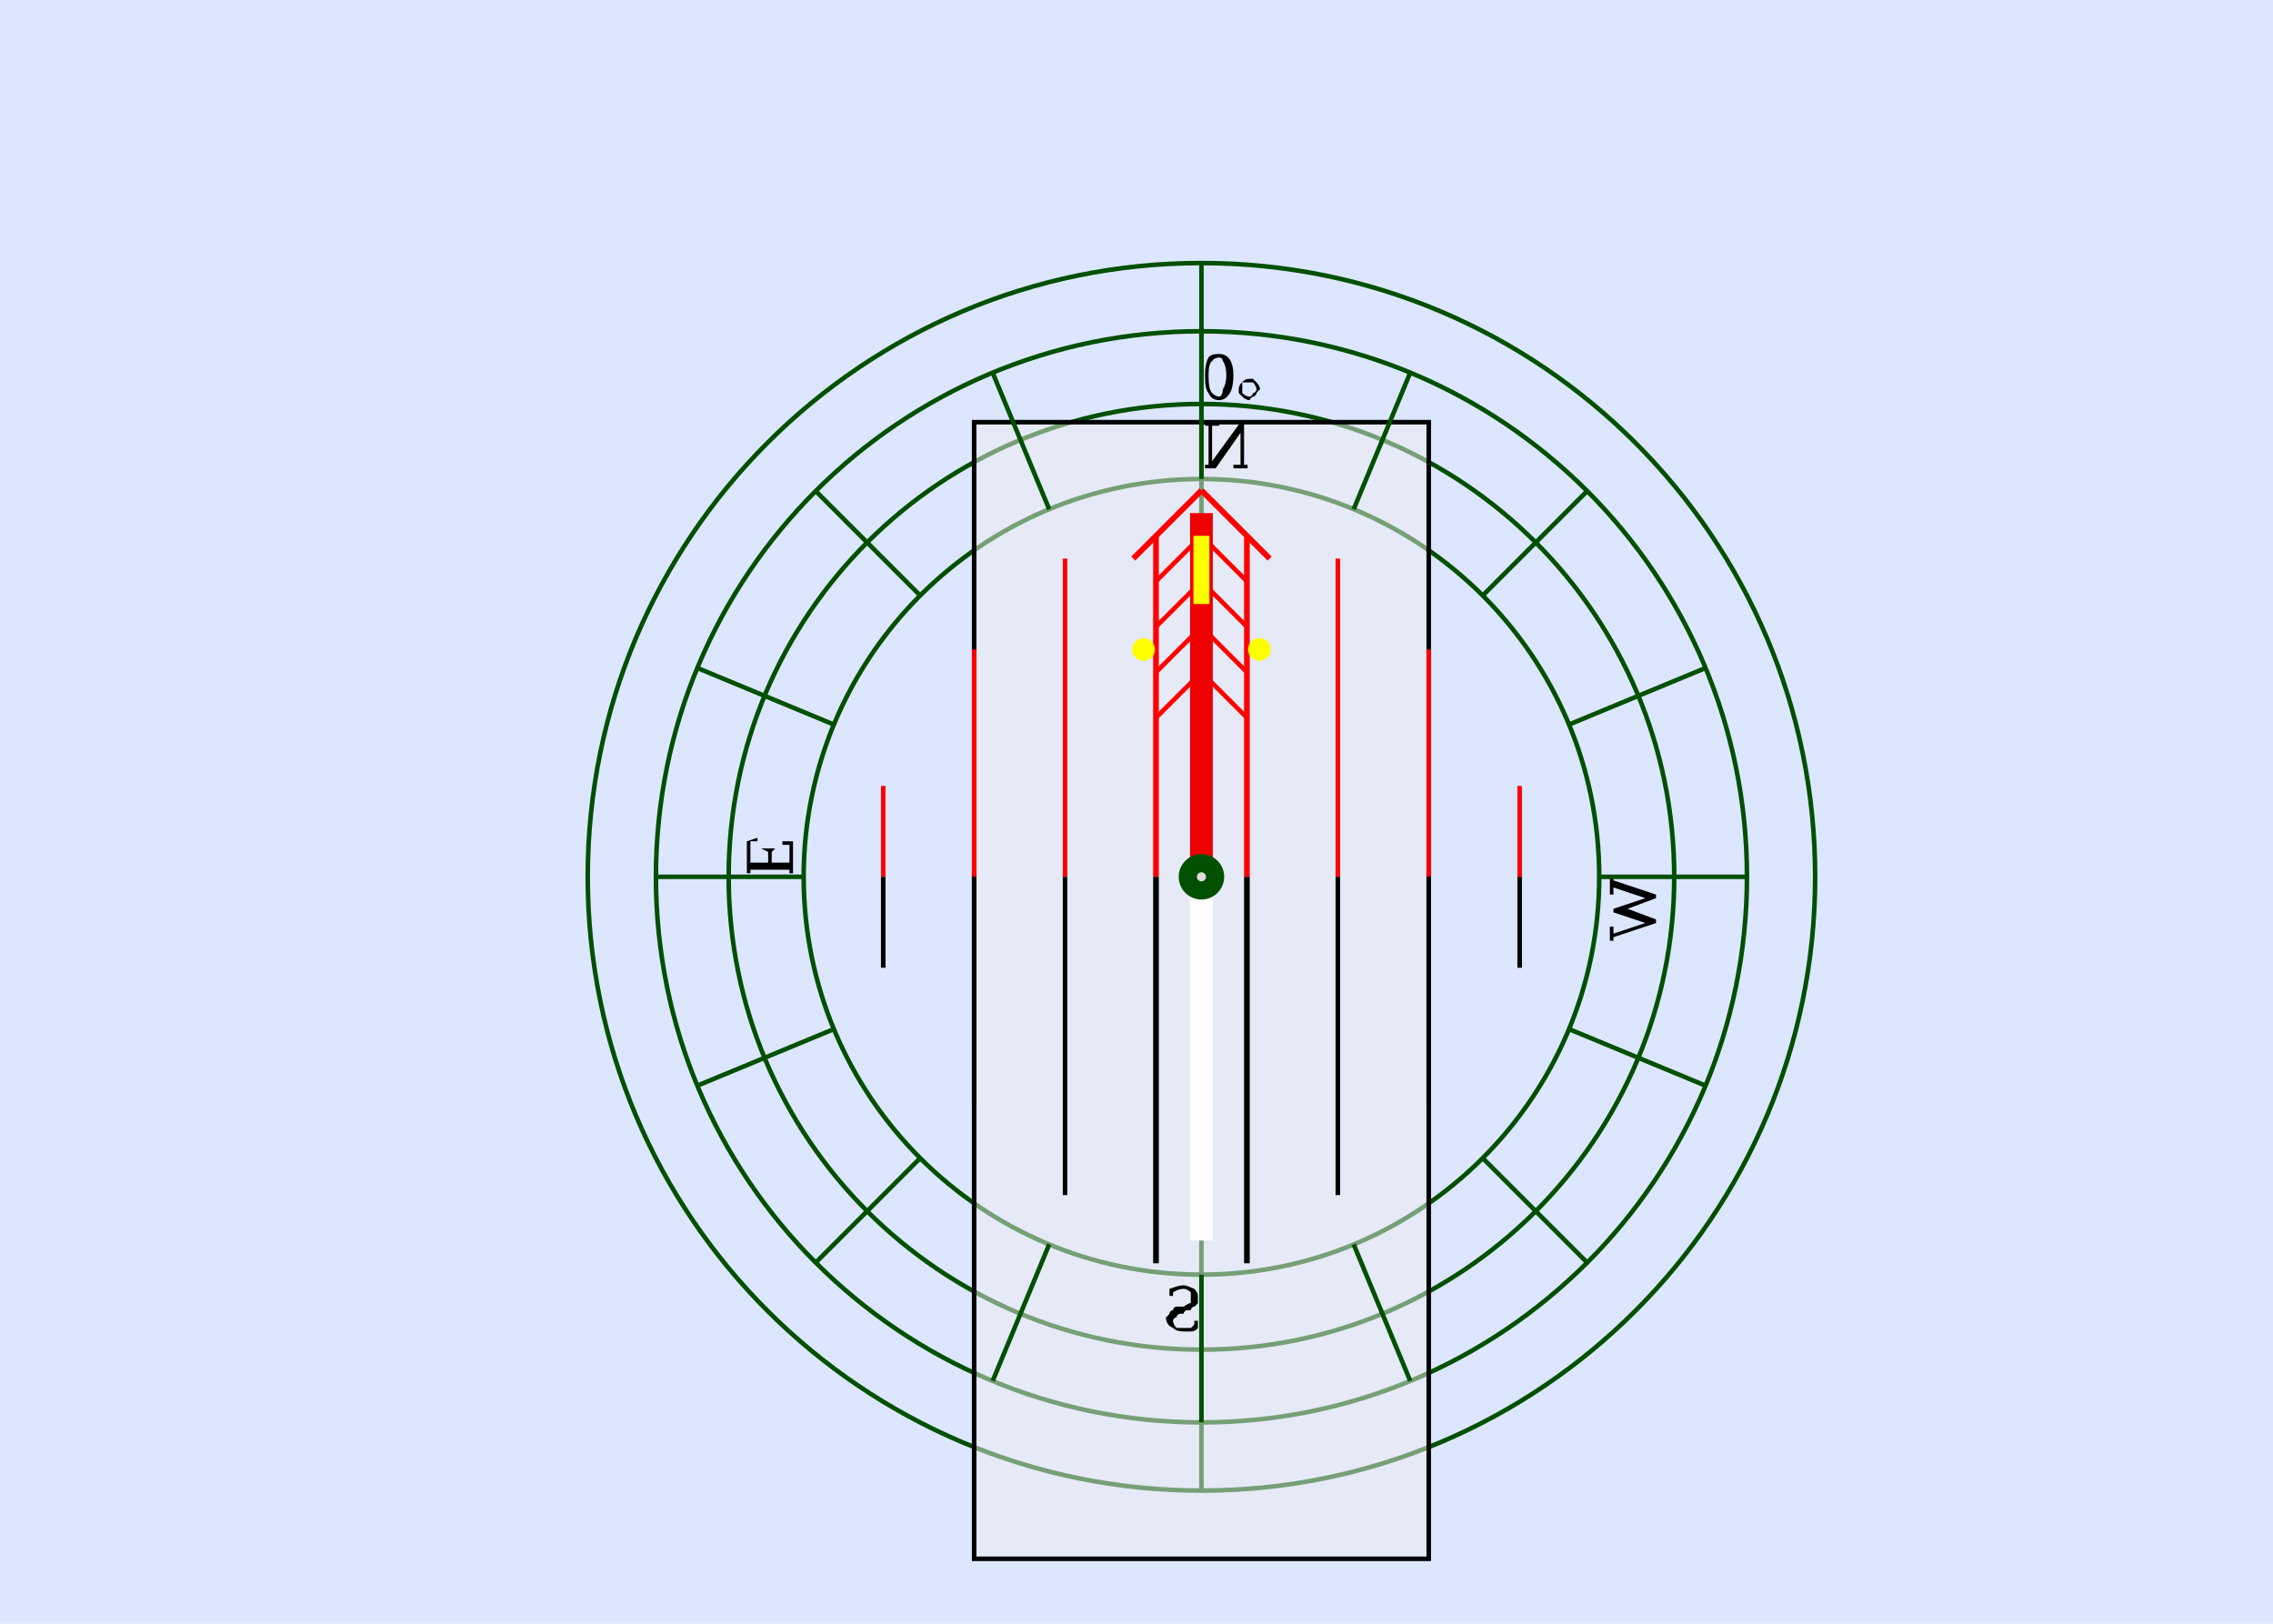
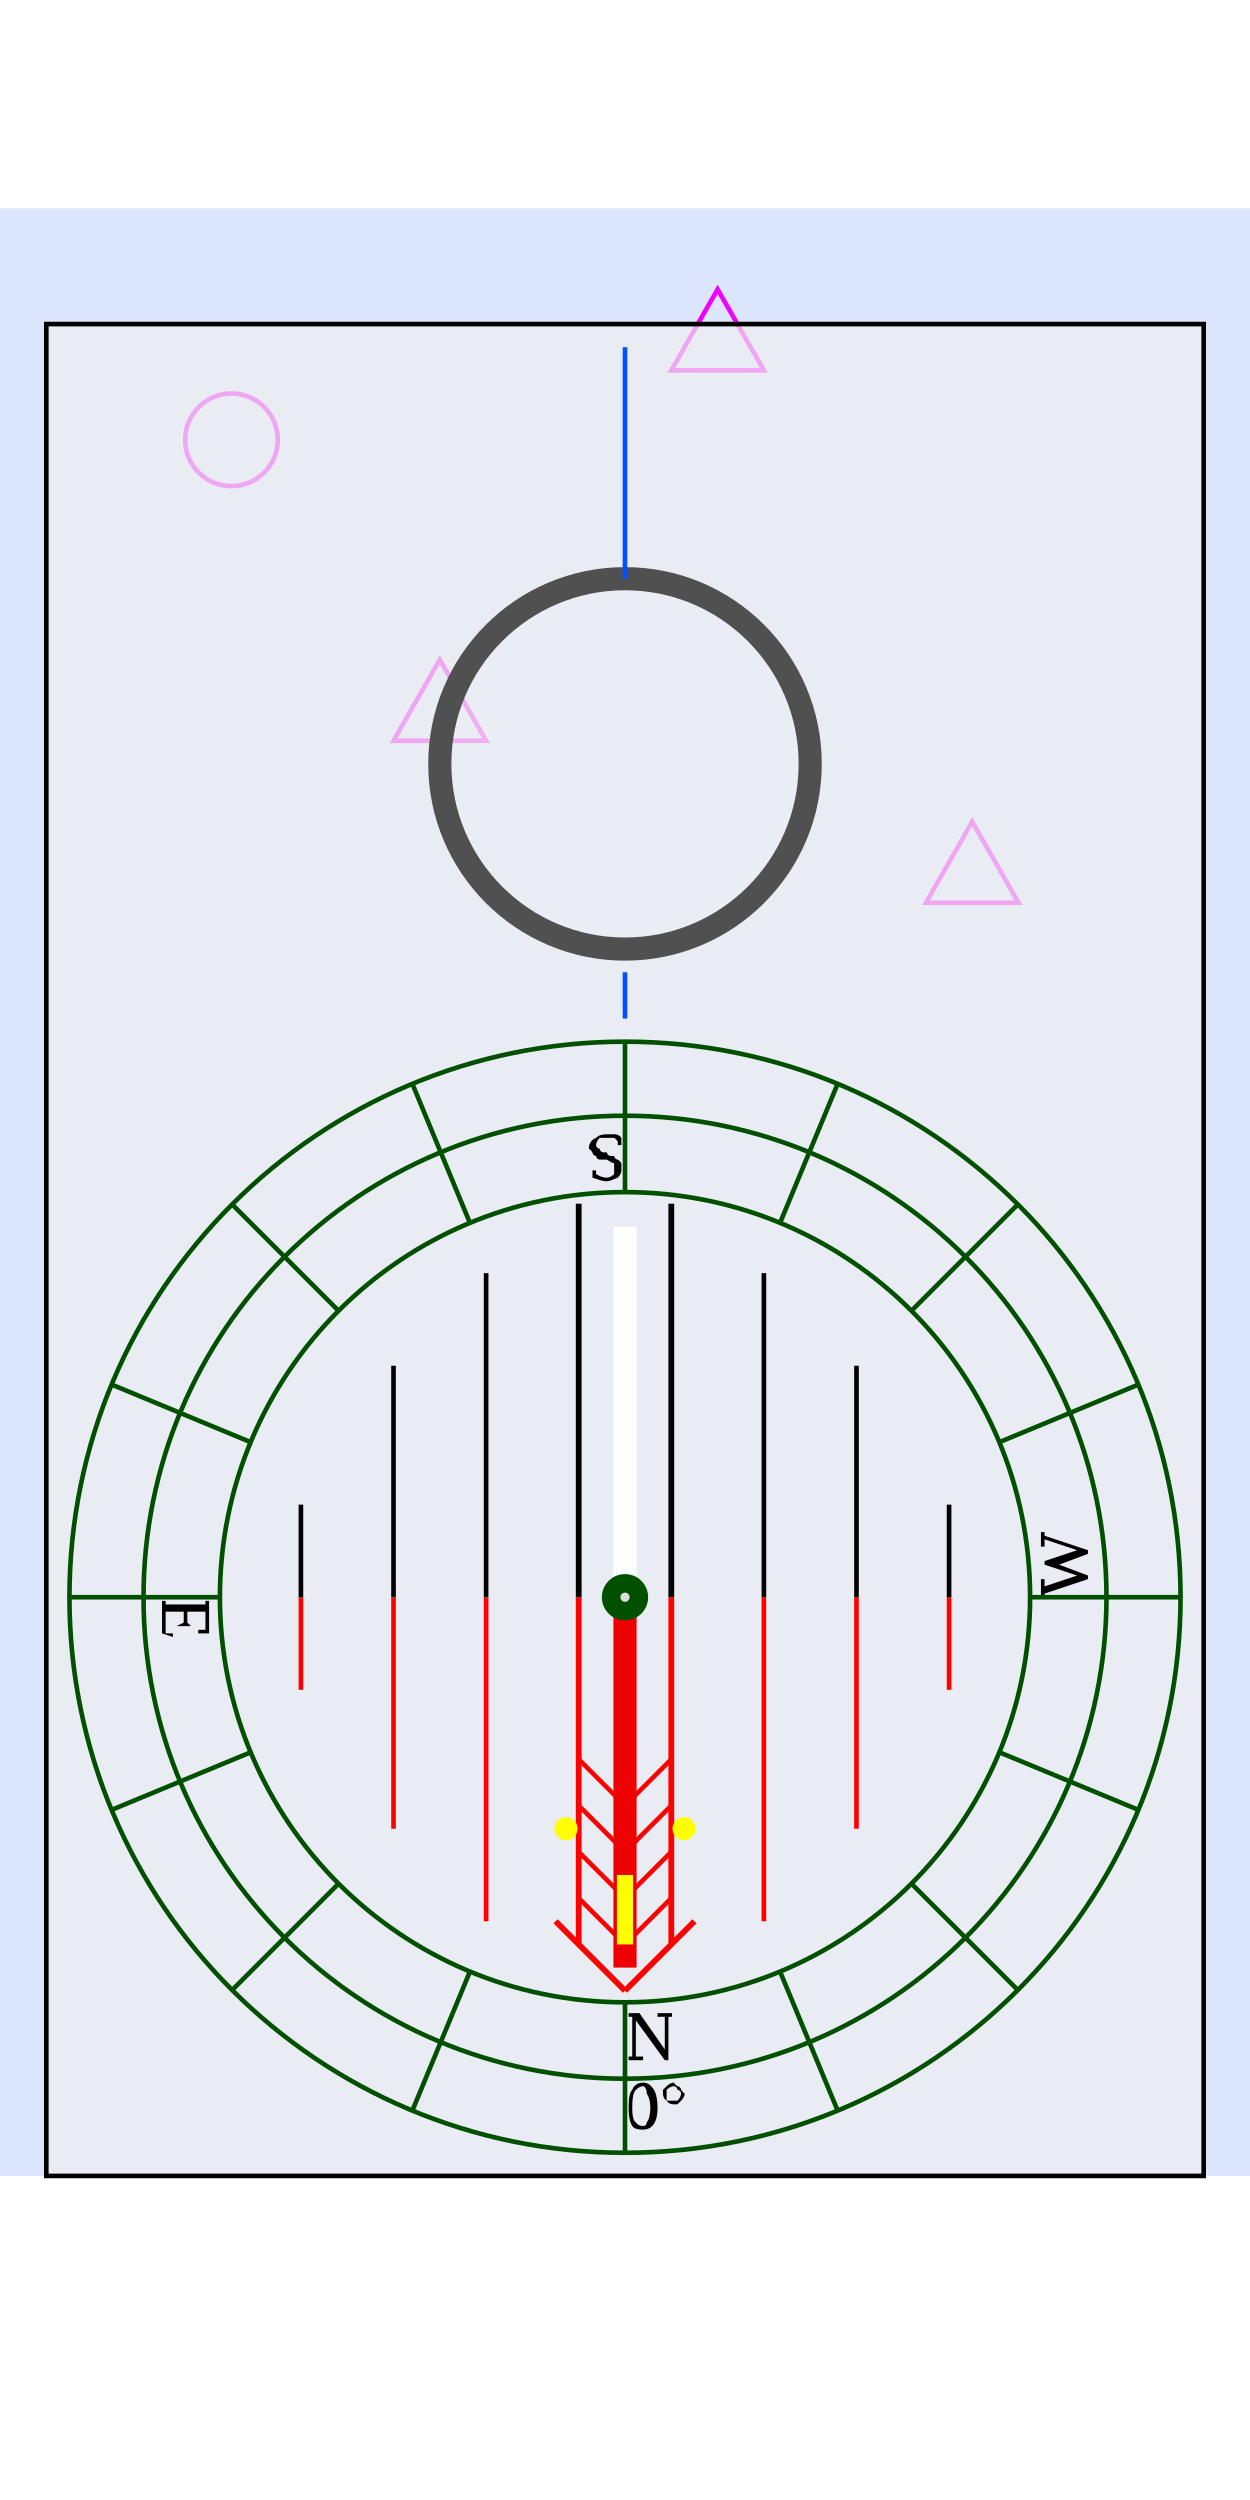
- <svg xmlns="http://www.w3.org/2000/svg" xmlns:xlink="http://www.w3.org/1999/xlink" version="1.1" width="14cm" height="10cm" viewBox="0 0 7 5">
+ <svg xmlns="http://www.w3.org/2000/svg" xmlns:xlink="http://www.w3.org/1999/xlink" version="1.1" width="6cm" height="12cm" viewBox="-2 1 5.4 5">
  <defs>
    <text id="vane0text" font-size="0.3">N</text>
    <text id="vane90text" font-size="0.3">E</text>
    <text id="vane180text" font-size="0.3">S</text>
    <text id="vane270text" font-size="0.3">W</text>
    <text id="vane0textD" font-size="0.3">0°</text>
    <text id="vane90textD" font-size="0.3">90°</text>
    <text id="vane180textD" font-size="0.3">180°</text>
    <text id="vane270textD" font-size="0.3">270°</text>
    <text id="vane0textDD" font-size="0.3">North 0°</text>
    <text id="vane90textDD" font-size="0.3">East 90°</text>
    <text id="vane180textDD" font-size="0.3">South 180°</text>
    <text id="vane270textDD" font-size="0.3">West 270°</text>
    <line id="dial1line" x1="0" y1="1.75" x2="0" y2="2.4" stroke="#005000" stroke-width="0.02" />
    <line id="dial2line" x1="0" y1="1.75" x2="0" y2="2.4" stroke="#005000" stroke-width="0.01" />
    <g id="diallinesx4">
      <line x1="0" y1="1.75" x2="0" y2="2.4" stroke="#005000" stroke-width="0.02" />
      <line x1="0" y1="-1.75" x2="0" y2="-2.4" stroke="#005000" stroke-width="0.02" />
      <line y1="0" x1="1.75" y2="0" x2="2.4" stroke="#005000" stroke-width="0.02" />
      <line y1="0" x1="-1.75" y2="0" x2="-2.4" stroke="#005000" stroke-width="0.02" />
    </g>
    <g id="dialBGlines">
      <line x1="0.2" y1="0" x2="0.2" y2="1.5" stroke="#FF0000" stroke-width="0.025" />
      <line x1="-0.2" y1="0" x2="-0.2" y2="1.5" stroke="#FF0000" stroke-width="0.025" />
      <line x1="0.6" y1="0" x2="0.6" y2="1.4" stroke="#FF0000" stroke-width="0.02" />
      <line x1="-0.6" y1="0" x2="-0.6" y2="1.4" stroke="#FF0000" stroke-width="0.02" />
      <line x1="1" y1="0" x2="1" y2="1.0" stroke="#FF0000" stroke-width="0.02" />
      <line x1="-1" y1="0" x2="-1" y2="1.0" stroke="#FF0000" stroke-width="0.02" />
      <line x1="1.4" y1="0" x2="1.4" y2="0.4" stroke="#FF0000" stroke-width="0.02" />
      <line x1="-1.4" y1="0" x2="-1.4" y2="0.4" stroke="#FF0000" stroke-width="0.02" />
      <line x1="0" y1="1.7" x2="0.3" y2="1.4" stroke="#FF0000" stroke-width="0.025" />
      <line x1="0" y1="1.7" x2="-0.3" y2="1.4" stroke="#FF0000" stroke-width="0.025" />
      <line x1="0" y1="1.5" x2="0.2" y2="1.3" stroke="#FF0000" stroke-width="0.02" />
      <line x1="0" y1="1.5" x2="-0.2" y2="1.3" stroke="#FF0000" stroke-width="0.02" />
      <line x1="0" y1="1.3" x2="0.2" y2="1.1" stroke="#FF0000" stroke-width="0.02" />
      <line x1="0" y1="1.3" x2="-0.2" y2="1.1" stroke="#FF0000" stroke-width="0.02" />
      <line x1="0" y1="1.1" x2="0.2" y2="0.9" stroke="#FF0000" stroke-width="0.02" />
      <line x1="0" y1="1.1" x2="-0.2" y2="0.9" stroke="#FF0000" stroke-width="0.02" />
      <line x1="0" y1="0.9" x2="0.2" y2="0.7" stroke="#FF0000" stroke-width="0.02" />
      <line x1="0" y1="0.9" x2="-0.2" y2="0.7" stroke="#FF0000" stroke-width="0.02" />
      <line x1="0.2" y1="0" x2="0.2" y2="-1.7" stroke="#000000" stroke-width="0.025" />
      <line x1="-0.2" y1="0" x2="-0.2" y2="-1.7" stroke="#000000" stroke-width="0.025" />
      <line x1="0.6" y1="0" x2="0.6" y2="-1.4" stroke="#000000" stroke-width="0.02" />
      <line x1="-0.6" y1="0" x2="-0.6" y2="-1.4" stroke="#000000" stroke-width="0.02" />
      <line x1="1" y1="0" x2="1" y2="-1.0" stroke="#000000" stroke-width="0.02" />
      <line x1="-1" y1="0" x2="-1" y2="-1.0" stroke="#000000" stroke-width="0.02" />
      <line x1="1.4" y1="0" x2="1.4" y2="-0.4" stroke="#000000" stroke-width="0.02" />
      <line x1="-1.4" y1="0" x2="-1.4" y2="-0.4" stroke="#000000" stroke-width="0.02" />
    </g>
+     <circle id="Ostart" cx="0" cy="0" r="0.2" stroke="#F000FF" stroke-width="0.02" fill="none" />
+     <polygon id="Ocontrol" points="0,0 0.4,0 0.2,-0.35 0,0" stroke="#F000FF" stroke-width="0.02" fill="none" />
    <polygon id="vane" points="0,0 0.5,0.1 1.5,0 0.5,-0.1" fill="rgb(225,200,200)" stroke="rgb(150,100,100)" stroke-width="0.015" />
    <polygon id="vane2" points="0,0 0.4,0.2 1.2,0 0.4,-0.2" fill="rgb(225,200,200)" stroke="rgb(150,100,100)" stroke-width="0.015" />
    <polygon id="vane3" points="0,0 0.35,0.15 1.0,0 0.35,-0.15" fill="rgb(225,200,200)" stroke="rgb(150,100,100)" stroke-width="0.015" />
    <g id="compass">
+       <rect x="-2.5" y="-2.5" width="5" height="8" fill="#EEEEEE" fill-opacity="0.7" stroke="#000000" stroke-width="0.02" />
+       <circle cx="0" cy="-0.6" r="0.8" stroke="#505050" stroke-width="0.1" fill="#f0f0f0" fill-opacity="0.1" />
+       <line x1="0" y1="-2.4" x2="0" y2="-1.4" stroke="#0050FF" stroke-width="0.02" />
+       <line x1="0" y1="0.3" x2="0" y2="0.5" stroke="#0050FF" stroke-width="0.02" />
      <circle cx="0" cy="3" r="1.75" stroke="#005000" stroke-width="0.02" fill="none" />
      <circle cx="0" cy="3" r="2.08" stroke="#005000" stroke-width="0.02" fill="none" />
      <circle cx="0" cy="3" r="2.4" stroke="#005000" stroke-width="0.02" fill="none" />
-       <circle cx="0" cy="3" r="2.7" stroke="#005000" stroke-width="0.02" fill="none" />
-       <line x1="0" y1="5.7" x2="0" y2="0.3" stroke="#005000" stroke-width="0.02" />
-       <line x1="4.75" y1="0" x2="5.4" y2="0" stroke="#005000" stroke-width="0.02" />
-       <rect x="-1" y="0" width="2" height="5" fill="#EEEEEE" fill-opacity="0.5" stroke="#000000" stroke-width="0.02" />
      <g transform="translate(0,3)">
        <g transform="rotate(0)">
          <animateTransform attributeName="transform" attributeType="XML" type="rotate" from="360" to="0" dur="7s" fill="remove" repeatCount="indefinite" />
          <use xlink:href="#dialBGlines" />
          <circle cx="0.255" cy="1" r="0.05" fill="#FFFF00" id="glowdial1" />
          <circle cx="-0.255" cy="1" r="0.05" fill="#FFFF00" id="glowdial2" />
          <use xlink:href="#vane0text" transform="translate(0,2)" />
          <use xlink:href="#vane0textD" transform="translate(0,2.3)" />
          <use xlink:href="#vane90text" transform="rotate(90),translate(0,2)" />
          <use xlink:href="#vane180text" transform="rotate(180),translate(0,2)" />
          <use xlink:href="#vane270text" transform="rotate(270),translate(0,2)" />
          <use xlink:href="#diallinesx4" />
          <use xlink:href="#diallinesx4" transform="rotate(22.5)" />
          <use xlink:href="#diallinesx4" transform="rotate(45)" />
          <use xlink:href="#diallinesx4" transform="rotate(67.5)" />
        </g>
      </g>
      <g transform="translate(0,3)">
        <g transform="rotate(0)">
          <animateTransform attributeName="transform" attributeType="XML" type="rotate" from="360" to="0" dur="12s" fill="remove" repeatCount="indefinite" />
          <rect x="-0.05" y="0" width="0.1" height="1.6" fill="#EE0000" id="northneedle" />
          <rect x="-0.035" y="1.2" width="0.07" height="0.3" fill="#FFFF00" id="glow" />
          <rect x="-0.05" y="-1.6" width="0.1" height="1.6" fill="#FEFEFE" id="southneedle" />
          <circle cx="0" cy="0" r="0.1" fill="#005000" />
          <circle cx="0" cy="0" r="0.02" fill="#DDDDDD" />
        </g>
      </g>
    </g>
  </defs>
-   <g transform="translate(0,4) scale(1,-1)">
-     <rect x="0" y="-1" width="7" height="5" fill="rgb(220,230,255)" />
-     <use xlink:href="#compass" transform="translate(3.7,-0.8) scale(0.7,0.7)" />
+   <g transform="translate(-3,5) scale(1,1)">
+     <rect x="1" y="-6" width="7" height="8.5" fill="rgb(220,230,255)" />
+     <use xlink:href="#Ostart" transform="translate(2,-5)" />
+     <use xlink:href="#Ocontrol" transform="translate(3.9,-5.3)" />
+     <use xlink:href="#Ocontrol" transform="translate(2.7,-3.7)" />
+     <use xlink:href="#Ocontrol" transform="translate(5,-3)" />
+     <use xlink:href="#compass" transform="translate(3.7,-3)" />
  </g>
</svg>
